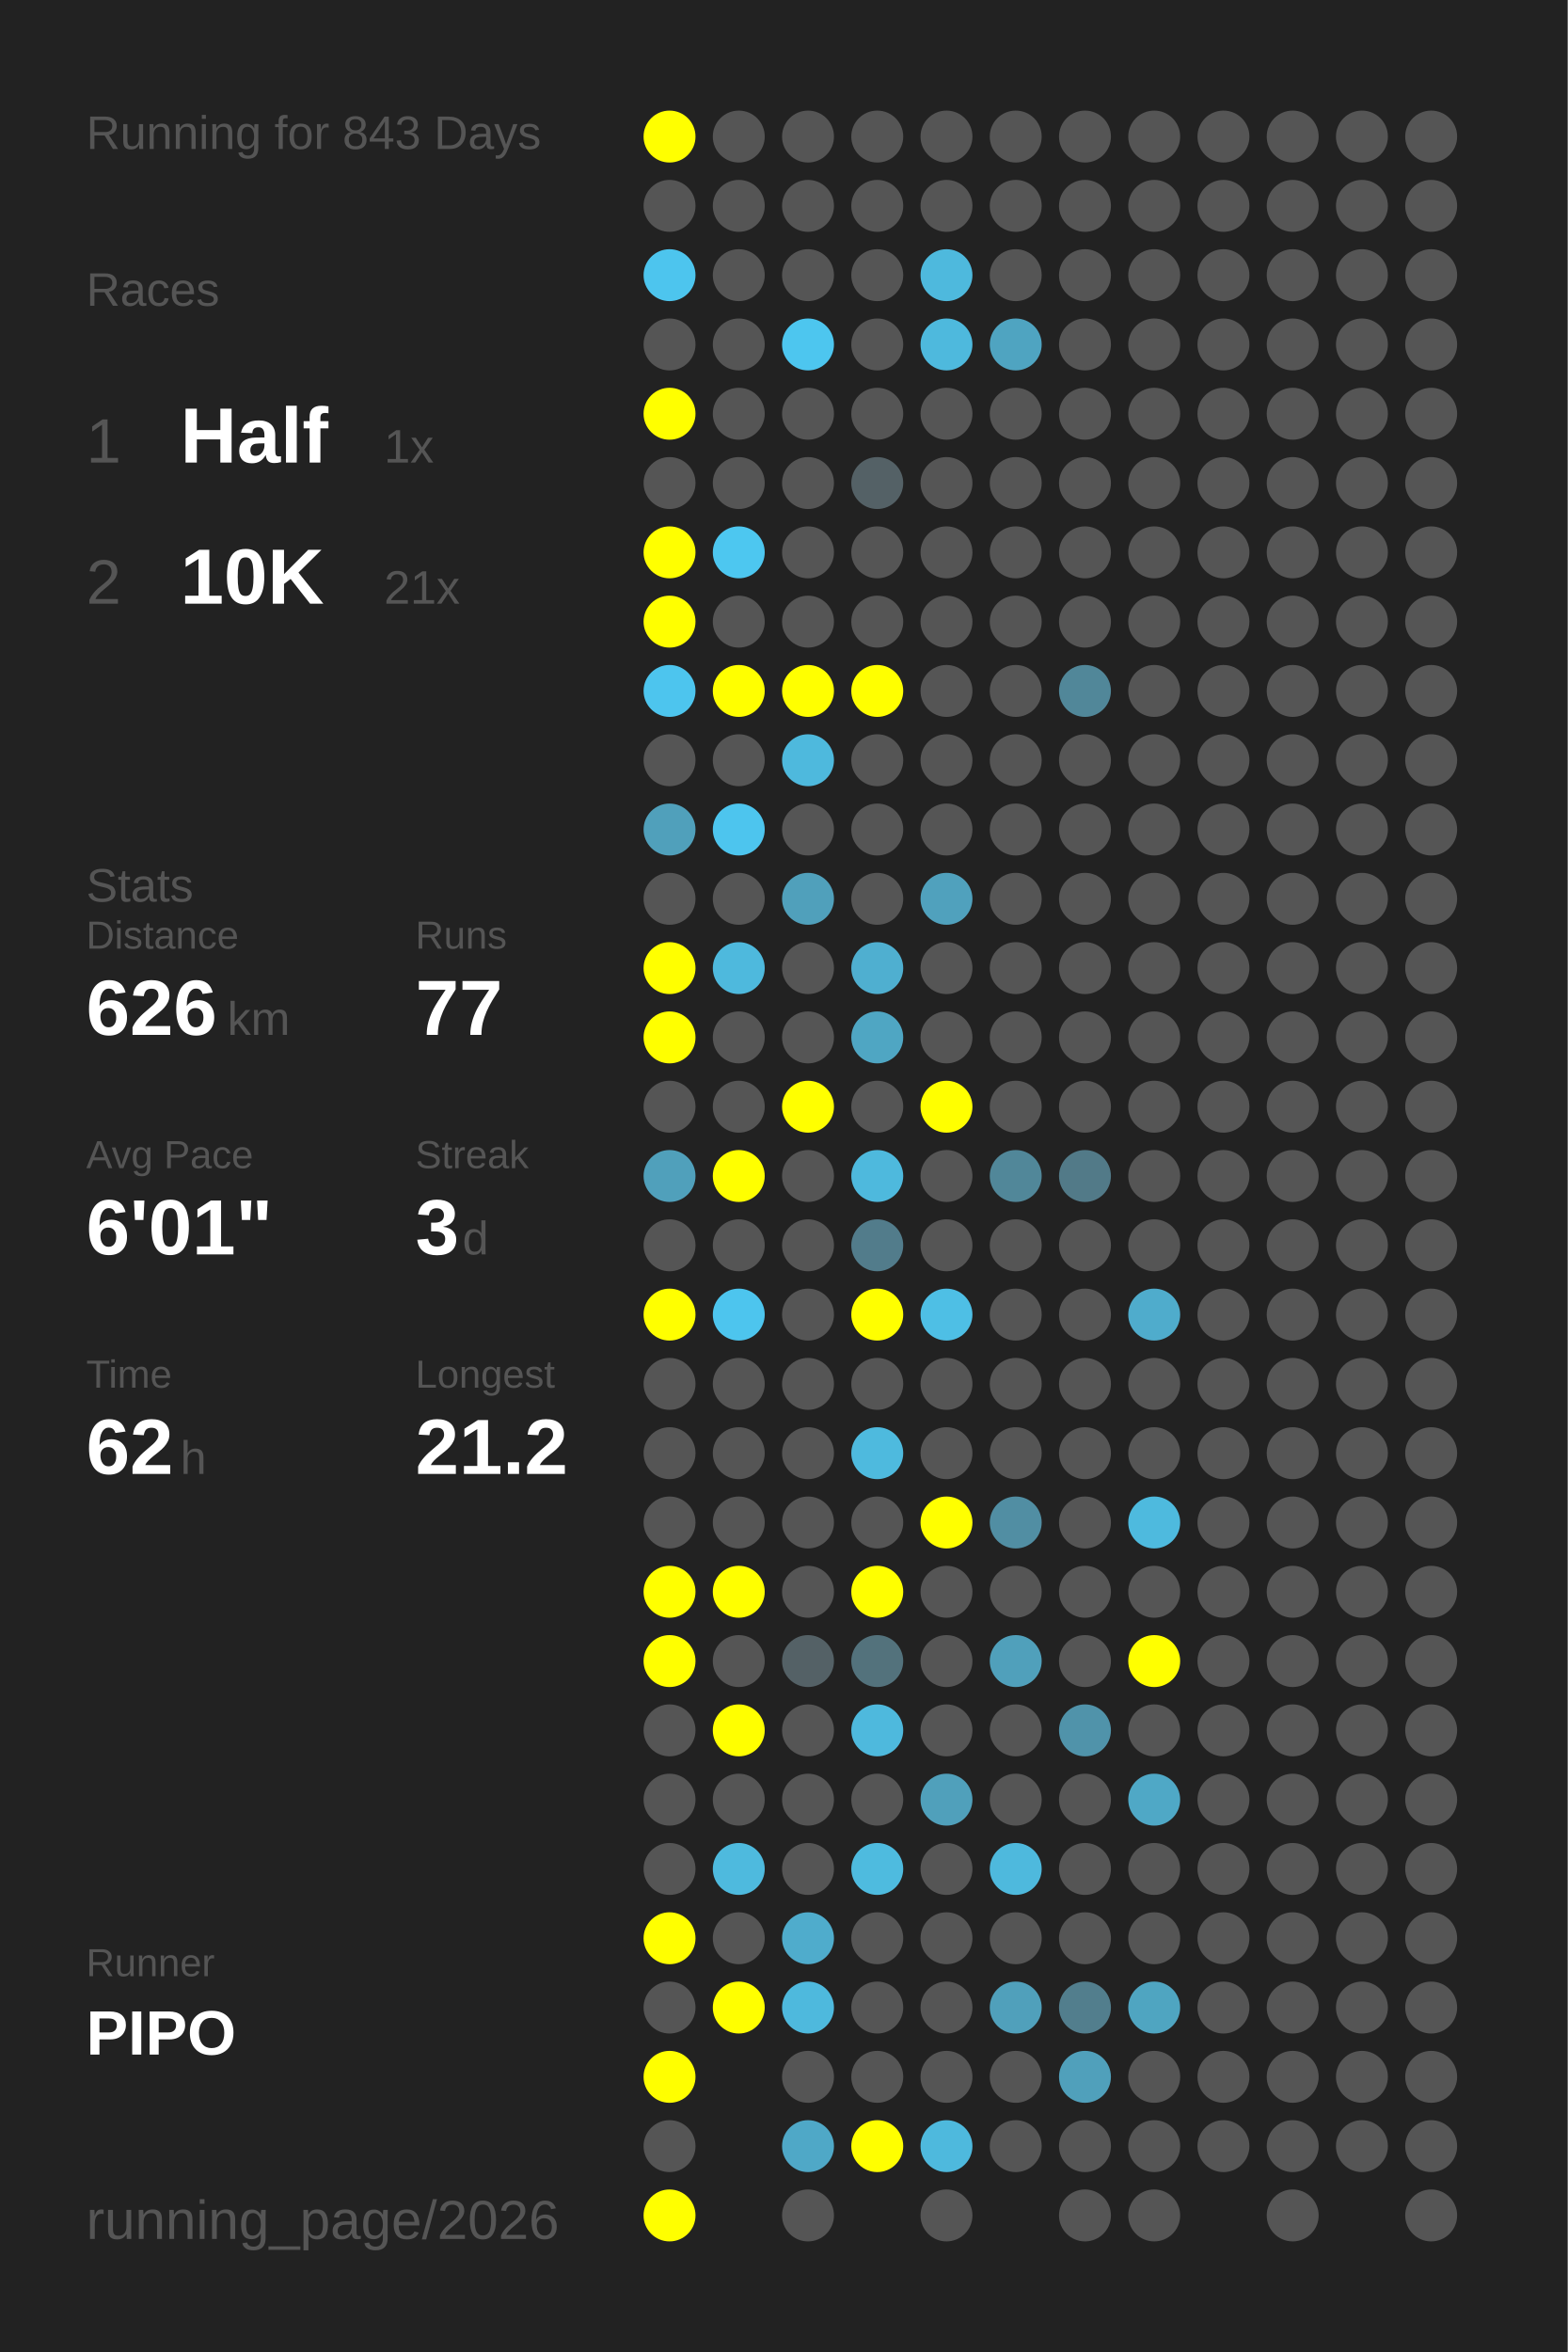
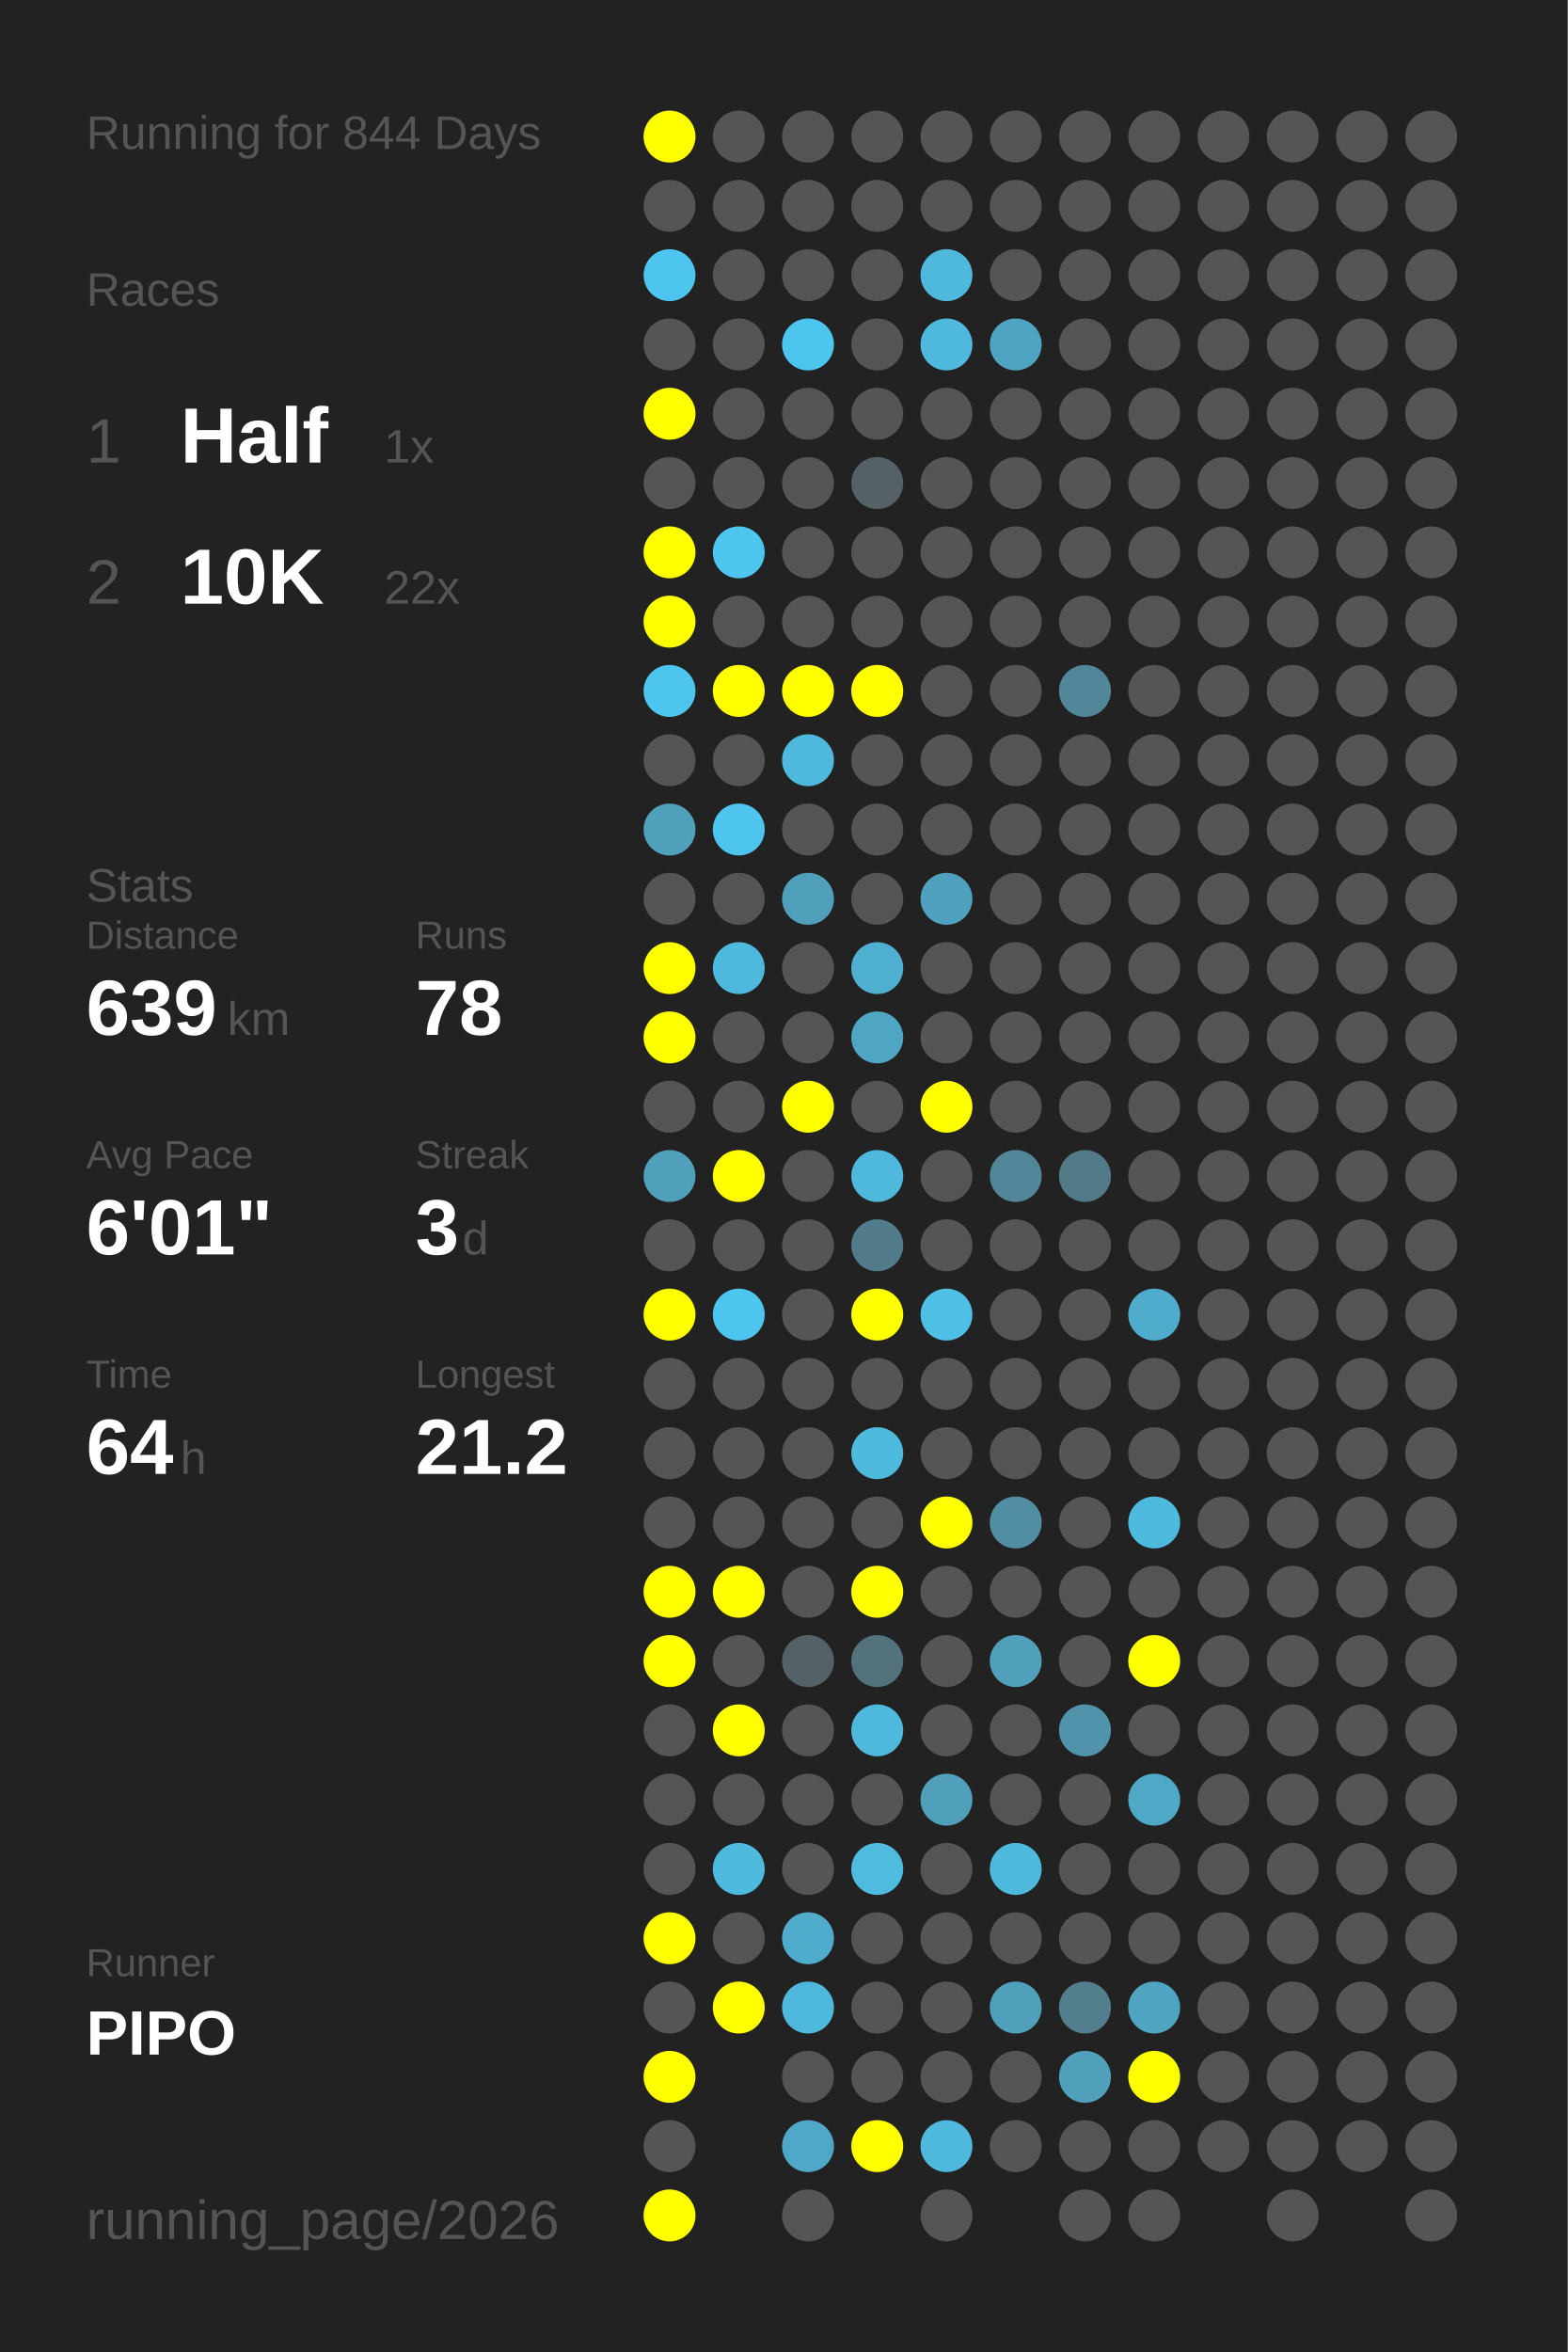
<svg xmlns="http://www.w3.org/2000/svg" baseProfile="full" height="300mm" version="1.1" viewBox="0,0,200,300" width="200mm">
  <defs />
  <rect fill="#222222" height="300" width="200" x="0" y="0" />
-   <text fill="#555555" style="font-size:6px; font-family:Arial;" x="11" y="19">Running for 843 Days</text>
+   <text fill="#555555" style="font-size:6px; font-family:Arial;" x="11" y="19">Running for 844 Days</text>
  <text fill="#555555" style="font-size:6px; font-family:Arial;" x="11" y="39">Races</text>
  <text fill="#555555" style="font-size:8px; font-family:Arial;" x="11" y="59">1</text>
  <text fill="#FFFFFF" style="font-size:10px; font-family:Arial; font-weight:bold;" x="23" y="59">Half</text>
  <text fill="#555555" style="font-size:6px; font-family:Arial;" x="49" y="59">1x</text>
  <text fill="#555555" style="font-size:8px; font-family:Arial;" x="11" y="77">2</text>
  <text fill="#FFFFFF" style="font-size:10px; font-family:Arial; font-weight:bold;" x="23" y="77">10K</text>
-   <text fill="#555555" style="font-size:6px; font-family:Arial;" x="49" y="77">21x</text>
+   <text fill="#555555" style="font-size:6px; font-family:Arial;" x="49" y="77">22x</text>
  <text fill="#555555" style="font-size:6px; font-family:Arial;" x="11" y="115">Stats</text>
  <text fill="#555555" style="font-size:5px; font-family:Arial;" x="11" y="121">Distance</text>
-   <text fill="#FFFFFF" style="font-size:10px; font-family:Arial; font-weight:bold;" x="11" y="132">626</text>
+   <text fill="#FFFFFF" style="font-size:10px; font-family:Arial; font-weight:bold;" x="11" y="132">639</text>
  <text fill="#555555" style="font-size:6px; font-family:Arial;" x="29" y="132">km</text>
  <text fill="#555555" style="font-size:5px; font-family:Arial;" x="53" y="121">Runs</text>
-   <text fill="#FFFFFF" style="font-size:10px; font-family:Arial; font-weight:bold;" x="53" y="132">77</text>
+   <text fill="#FFFFFF" style="font-size:10px; font-family:Arial; font-weight:bold;" x="53" y="132">78</text>
  <text fill="#555555" style="font-size:5px; font-family:Arial;" x="11" y="149">Avg Pace</text>
  <text fill="#FFFFFF" style="font-size:10px; font-family:Arial; font-weight:bold;" x="11" y="160">6'01"</text>
  <text fill="#555555" style="font-size:5px; font-family:Arial;" x="53" y="149">Streak</text>
  <text fill="#FFFFFF" style="font-size:10px; font-family:Arial; font-weight:bold;" x="53" y="160">3</text>
  <text fill="#555555" style="font-size:6px; font-family:Arial;" x="59" y="160">d</text>
  <text fill="#555555" style="font-size:5px; font-family:Arial;" x="11" y="177">Time</text>
-   <text fill="#FFFFFF" style="font-size:10px; font-family:Arial; font-weight:bold;" x="11" y="188">62</text>
+   <text fill="#FFFFFF" style="font-size:10px; font-family:Arial; font-weight:bold;" x="11" y="188">64</text>
  <text fill="#555555" style="font-size:6px; font-family:Arial;" x="23" y="188">h</text>
  <text fill="#555555" style="font-size:5px; font-family:Arial;" x="53" y="177">Longest</text>
  <text fill="#FFFFFF" style="font-size:10px; font-family:Arial; font-weight:bold;" x="53" y="188">21.2</text>
  <text fill="#555555" style="font-size:5px; font-family:Arial;" x="11" y="252.065">Runner</text>
  <text fill="#FFFFFF" style="font-size:8px; font-family:Arial; font-weight:bold;" x="11" y="262.065">PIPO</text>
  <text fill="#555555" style="font-size:7px; font-family:Arial;" x="11" y="285.581">running_page/2026</text>
  <circle cx="85.417" cy="17.419" fill="#FFFF00" r="3.312" />
  <circle cx="85.417" cy="26.258" fill="#555555" r="3.312" />
  <circle cx="85.417" cy="35.097" fill="#4dc5ee" r="3.312" />
  <circle cx="85.417" cy="43.935" fill="#555555" r="3.312" />
  <circle cx="85.417" cy="52.774" fill="#FFFF00" r="3.312" />
  <circle cx="85.417" cy="61.613" fill="#555555" r="3.312" />
  <circle cx="85.417" cy="70.452" fill="#FFFF00" r="3.312" />
  <circle cx="85.417" cy="79.29" fill="#FFFF00" r="3.312" />
  <circle cx="85.417" cy="88.129" fill="#4dc5ee" r="3.312" />
  <circle cx="85.417" cy="96.968" fill="#555555" r="3.312" />
  <circle cx="85.417" cy="105.806" fill="#50a0bb" r="3.312" />
  <circle cx="85.417" cy="114.645" fill="#555555" r="3.312" />
  <circle cx="85.417" cy="123.484" fill="#FFFF00" r="3.312" />
  <circle cx="85.417" cy="132.323" fill="#FFFF00" r="3.312" />
  <circle cx="85.417" cy="141.161" fill="#555555" r="3.312" />
  <circle cx="85.417" cy="150" fill="#50a0bb" r="3.312" />
  <circle cx="85.417" cy="158.839" fill="#555555" r="3.312" />
  <circle cx="85.417" cy="167.677" fill="#FFFF00" r="3.312" />
  <circle cx="85.417" cy="176.516" fill="#555555" r="3.312" />
  <circle cx="85.417" cy="185.355" fill="#555555" r="3.312" />
  <circle cx="85.417" cy="194.194" fill="#555555" r="3.312" />
  <circle cx="85.417" cy="203.032" fill="#FFFF00" r="3.312" />
  <circle cx="85.417" cy="211.871" fill="#FFFF00" r="3.312" />
  <circle cx="85.417" cy="220.71" fill="#555555" r="3.312" />
  <circle cx="85.417" cy="229.548" fill="#555555" r="3.312" />
  <circle cx="85.417" cy="238.387" fill="#555555" r="3.312" />
  <circle cx="85.417" cy="247.226" fill="#FFFF00" r="3.312" />
  <circle cx="85.417" cy="256.065" fill="#555555" r="3.312" />
  <circle cx="85.417" cy="264.903" fill="#FFFF00" r="3.312" />
  <circle cx="85.417" cy="273.742" fill="#555555" r="3.312" />
  <circle cx="85.417" cy="282.581" fill="#FFFF00" r="3.312" />
  <circle cx="94.25" cy="17.419" fill="#555555" r="3.312" />
  <circle cx="94.25" cy="26.258" fill="#555555" r="3.312" />
  <circle cx="94.25" cy="35.097" fill="#555555" r="3.312" />
  <circle cx="94.25" cy="43.935" fill="#555555" r="3.312" />
  <circle cx="94.25" cy="52.774" fill="#555555" r="3.312" />
  <circle cx="94.25" cy="61.613" fill="#555555" r="3.312" />
  <circle cx="94.25" cy="70.452" fill="#4dc7f0" r="3.312" />
  <circle cx="94.25" cy="79.29" fill="#555555" r="3.312" />
  <circle cx="94.25" cy="88.129" fill="#FFFF00" r="3.312" />
  <circle cx="94.25" cy="96.968" fill="#555555" r="3.312" />
  <circle cx="94.25" cy="105.806" fill="#4dc5ee" r="3.312" />
  <circle cx="94.25" cy="114.645" fill="#555555" r="3.312" />
  <circle cx="94.25" cy="123.484" fill="#4eb9dd" r="3.312" />
  <circle cx="94.25" cy="132.323" fill="#555555" r="3.312" />
  <circle cx="94.25" cy="141.161" fill="#555555" r="3.312" />
  <circle cx="94.25" cy="150" fill="#FFFF00" r="3.312" />
  <circle cx="94.25" cy="158.839" fill="#555555" r="3.312" />
  <circle cx="94.25" cy="167.677" fill="#4dc5ee" r="3.312" />
  <circle cx="94.25" cy="176.516" fill="#555555" r="3.312" />
  <circle cx="94.25" cy="185.355" fill="#555555" r="3.312" />
  <circle cx="94.25" cy="194.194" fill="#555555" r="3.312" />
  <circle cx="94.25" cy="203.032" fill="#FFFF00" r="3.312" />
  <circle cx="94.25" cy="211.871" fill="#555555" r="3.312" />
  <circle cx="94.25" cy="220.71" fill="#FFFF00" r="3.312" />
  <circle cx="94.25" cy="229.548" fill="#555555" r="3.312" />
  <circle cx="94.25" cy="238.387" fill="#4ebade" r="3.312" />
  <circle cx="94.25" cy="247.226" fill="#555555" r="3.312" />
  <circle cx="94.25" cy="256.065" fill="#FFFF00" r="3.312" />
  <circle cx="103.083" cy="17.419" fill="#555555" r="3.312" />
  <circle cx="103.083" cy="26.258" fill="#555555" r="3.312" />
  <circle cx="103.083" cy="35.097" fill="#555555" r="3.312" />
  <circle cx="103.083" cy="43.935" fill="#4dc6ef" r="3.312" />
  <circle cx="103.083" cy="52.774" fill="#555555" r="3.312" />
  <circle cx="103.083" cy="61.613" fill="#555555" r="3.312" />
  <circle cx="103.083" cy="70.452" fill="#555555" r="3.312" />
  <circle cx="103.083" cy="79.29" fill="#555555" r="3.312" />
  <circle cx="103.083" cy="88.129" fill="#FFFF00" r="3.312" />
  <circle cx="103.083" cy="96.968" fill="#4eb9dd" r="3.312" />
  <circle cx="103.083" cy="105.806" fill="#555555" r="3.312" />
  <circle cx="103.083" cy="114.645" fill="#50a0bb" r="3.312" />
  <circle cx="103.083" cy="123.484" fill="#555555" r="3.312" />
  <circle cx="103.083" cy="132.323" fill="#555555" r="3.312" />
  <circle cx="103.083" cy="141.161" fill="#FFFF00" r="3.312" />
  <circle cx="103.083" cy="150" fill="#555555" r="3.312" />
  <circle cx="103.083" cy="158.839" fill="#555555" r="3.312" />
  <circle cx="103.083" cy="167.677" fill="#555555" r="3.312" />
  <circle cx="103.083" cy="176.516" fill="#555555" r="3.312" />
  <circle cx="103.083" cy="185.355" fill="#555555" r="3.312" />
  <circle cx="103.083" cy="194.194" fill="#555555" r="3.312" />
  <circle cx="103.083" cy="203.032" fill="#555555" r="3.312" />
  <circle cx="103.083" cy="211.871" fill="#546166" r="3.312" />
  <circle cx="103.083" cy="220.71" fill="#555555" r="3.312" />
  <circle cx="103.083" cy="229.548" fill="#555555" r="3.312" />
  <circle cx="103.083" cy="238.387" fill="#555555" r="3.312" />
  <circle cx="103.083" cy="247.226" fill="#4faccc" r="3.312" />
  <circle cx="103.083" cy="256.065" fill="#4eb9dd" r="3.312" />
  <circle cx="103.083" cy="264.903" fill="#555555" r="3.312" />
  <circle cx="103.083" cy="273.742" fill="#4fa8c7" r="3.312" />
  <circle cx="103.083" cy="282.581" fill="#555555" r="3.312" />
  <circle cx="111.917" cy="17.419" fill="#555555" r="3.312" />
  <circle cx="111.917" cy="26.258" fill="#555555" r="3.312" />
  <circle cx="111.917" cy="35.097" fill="#555555" r="3.312" />
  <circle cx="111.917" cy="43.935" fill="#555555" r="3.312" />
  <circle cx="111.917" cy="52.774" fill="#555555" r="3.312" />
  <circle cx="111.917" cy="61.613" fill="#546166" r="3.312" />
  <circle cx="111.917" cy="70.452" fill="#555555" r="3.312" />
  <circle cx="111.917" cy="79.29" fill="#555555" r="3.312" />
  <circle cx="111.917" cy="88.129" fill="#FFFF00" r="3.312" />
  <circle cx="111.917" cy="96.968" fill="#555555" r="3.312" />
  <circle cx="111.917" cy="105.806" fill="#555555" r="3.312" />
  <circle cx="111.917" cy="114.645" fill="#555555" r="3.312" />
  <circle cx="111.917" cy="123.484" fill="#4fafd0" r="3.312" />
  <circle cx="111.917" cy="132.323" fill="#4fa6c3" r="3.312" />
  <circle cx="111.917" cy="141.161" fill="#555555" r="3.312" />
  <circle cx="111.917" cy="150" fill="#4eb9dd" r="3.312" />
  <circle cx="111.917" cy="158.839" fill="#527c8b" r="3.312" />
  <circle cx="111.917" cy="167.677" fill="#FFFF00" r="3.312" />
  <circle cx="111.917" cy="176.516" fill="#555555" r="3.312" />
  <circle cx="111.917" cy="185.355" fill="#4ebade" r="3.312" />
  <circle cx="111.917" cy="194.194" fill="#555555" r="3.312" />
  <circle cx="111.917" cy="203.032" fill="#FFFF00" r="3.312" />
  <circle cx="111.917" cy="211.871" fill="#53727c" r="3.312" />
  <circle cx="111.917" cy="220.71" fill="#4eb9dd" r="3.312" />
  <circle cx="111.917" cy="229.548" fill="#555555" r="3.312" />
  <circle cx="111.917" cy="238.387" fill="#4ebbdf" r="3.312" />
  <circle cx="111.917" cy="247.226" fill="#555555" r="3.312" />
  <circle cx="111.917" cy="256.065" fill="#555555" r="3.312" />
  <circle cx="111.917" cy="264.903" fill="#555555" r="3.312" />
  <circle cx="111.917" cy="273.742" fill="#FFFF00" r="3.312" />
  <circle cx="120.75" cy="17.419" fill="#555555" r="3.312" />
  <circle cx="120.75" cy="26.258" fill="#555555" r="3.312" />
  <circle cx="120.75" cy="35.097" fill="#4eb9dd" r="3.312" />
  <circle cx="120.75" cy="43.935" fill="#4eb9dd" r="3.312" />
  <circle cx="120.75" cy="52.774" fill="#555555" r="3.312" />
  <circle cx="120.75" cy="61.613" fill="#555555" r="3.312" />
  <circle cx="120.75" cy="70.452" fill="#555555" r="3.312" />
  <circle cx="120.75" cy="79.29" fill="#555555" r="3.312" />
  <circle cx="120.75" cy="88.129" fill="#555555" r="3.312" />
  <circle cx="120.75" cy="96.968" fill="#555555" r="3.312" />
  <circle cx="120.75" cy="105.806" fill="#555555" r="3.312" />
  <circle cx="120.75" cy="114.645" fill="#50a1bd" r="3.312" />
  <circle cx="120.75" cy="123.484" fill="#555555" r="3.312" />
  <circle cx="120.75" cy="132.323" fill="#555555" r="3.312" />
  <circle cx="120.75" cy="141.161" fill="#FFFF00" r="3.312" />
  <circle cx="120.75" cy="150" fill="#555555" r="3.312" />
  <circle cx="120.75" cy="158.839" fill="#555555" r="3.312" />
  <circle cx="120.75" cy="167.677" fill="#4ebfe5" r="3.312" />
  <circle cx="120.75" cy="176.516" fill="#555555" r="3.312" />
  <circle cx="120.75" cy="185.355" fill="#555555" r="3.312" />
  <circle cx="120.75" cy="194.194" fill="#FFFF00" r="3.312" />
  <circle cx="120.75" cy="203.032" fill="#555555" r="3.312" />
  <circle cx="120.75" cy="211.871" fill="#555555" r="3.312" />
  <circle cx="120.75" cy="220.71" fill="#555555" r="3.312" />
  <circle cx="120.75" cy="229.548" fill="#50a0bb" r="3.312" />
  <circle cx="120.75" cy="238.387" fill="#555555" r="3.312" />
  <circle cx="120.75" cy="247.226" fill="#555555" r="3.312" />
  <circle cx="120.75" cy="256.065" fill="#555555" r="3.312" />
  <circle cx="120.75" cy="264.903" fill="#555555" r="3.312" />
  <circle cx="120.75" cy="273.742" fill="#4eb9dd" r="3.312" />
  <circle cx="120.75" cy="282.581" fill="#555555" r="3.312" />
  <circle cx="129.583" cy="17.419" fill="#555555" r="3.312" />
  <circle cx="129.583" cy="26.258" fill="#555555" r="3.312" />
  <circle cx="129.583" cy="35.097" fill="#555555" r="3.312" />
  <circle cx="129.583" cy="43.935" fill="#4fa4c1" r="3.312" />
  <circle cx="129.583" cy="52.774" fill="#555555" r="3.312" />
  <circle cx="129.583" cy="61.613" fill="#555555" r="3.312" />
  <circle cx="129.583" cy="70.452" fill="#555555" r="3.312" />
  <circle cx="129.583" cy="79.29" fill="#555555" r="3.312" />
  <circle cx="129.583" cy="88.129" fill="#555555" r="3.312" />
  <circle cx="129.583" cy="96.968" fill="#555555" r="3.312" />
  <circle cx="129.583" cy="105.806" fill="#555555" r="3.312" />
  <circle cx="129.583" cy="114.645" fill="#555555" r="3.312" />
  <circle cx="129.583" cy="123.484" fill="#555555" r="3.312" />
  <circle cx="129.583" cy="132.323" fill="#555555" r="3.312" />
  <circle cx="129.583" cy="141.161" fill="#555555" r="3.312" />
  <circle cx="129.583" cy="150" fill="#518799" r="3.312" />
  <circle cx="129.583" cy="158.839" fill="#555555" r="3.312" />
  <circle cx="129.583" cy="167.677" fill="#555555" r="3.312" />
  <circle cx="129.583" cy="176.516" fill="#555555" r="3.312" />
  <circle cx="129.583" cy="185.355" fill="#555555" r="3.312" />
  <circle cx="129.583" cy="194.194" fill="#518ea3" r="3.312" />
  <circle cx="129.583" cy="203.032" fill="#555555" r="3.312" />
  <circle cx="129.583" cy="211.871" fill="#50a0bb" r="3.312" />
  <circle cx="129.583" cy="220.71" fill="#555555" r="3.312" />
  <circle cx="129.583" cy="229.548" fill="#555555" r="3.312" />
  <circle cx="129.583" cy="238.387" fill="#4eb9dd" r="3.312" />
  <circle cx="129.583" cy="247.226" fill="#555555" r="3.312" />
  <circle cx="129.583" cy="256.065" fill="#50a0bb" r="3.312" />
  <circle cx="129.583" cy="264.903" fill="#555555" r="3.312" />
  <circle cx="129.583" cy="273.742" fill="#555555" r="3.312" />
  <circle cx="138.417" cy="17.419" fill="#555555" r="3.312" />
  <circle cx="138.417" cy="26.258" fill="#555555" r="3.312" />
  <circle cx="138.417" cy="35.097" fill="#555555" r="3.312" />
  <circle cx="138.417" cy="43.935" fill="#555555" r="3.312" />
  <circle cx="138.417" cy="52.774" fill="#555555" r="3.312" />
  <circle cx="138.417" cy="61.613" fill="#555555" r="3.312" />
  <circle cx="138.417" cy="70.452" fill="#555555" r="3.312" />
  <circle cx="138.417" cy="79.29" fill="#555555" r="3.312" />
  <circle cx="138.417" cy="88.129" fill="#518799" r="3.312" />
  <circle cx="138.417" cy="96.968" fill="#555555" r="3.312" />
  <circle cx="138.417" cy="105.806" fill="#555555" r="3.312" />
  <circle cx="138.417" cy="114.645" fill="#555555" r="3.312" />
  <circle cx="138.417" cy="123.484" fill="#555555" r="3.312" />
  <circle cx="138.417" cy="132.323" fill="#555555" r="3.312" />
  <circle cx="138.417" cy="141.161" fill="#555555" r="3.312" />
  <circle cx="138.417" cy="150" fill="#527a88" r="3.312" />
  <circle cx="138.417" cy="158.839" fill="#555555" r="3.312" />
  <circle cx="138.417" cy="167.677" fill="#555555" r="3.312" />
  <circle cx="138.417" cy="176.516" fill="#555555" r="3.312" />
  <circle cx="138.417" cy="185.355" fill="#555555" r="3.312" />
  <circle cx="138.417" cy="194.194" fill="#555555" r="3.312" />
  <circle cx="138.417" cy="203.032" fill="#555555" r="3.312" />
  <circle cx="138.417" cy="211.871" fill="#555555" r="3.312" />
  <circle cx="138.417" cy="220.71" fill="#5093aa" r="3.312" />
  <circle cx="138.417" cy="229.548" fill="#555555" r="3.312" />
  <circle cx="138.417" cy="238.387" fill="#555555" r="3.312" />
  <circle cx="138.417" cy="247.226" fill="#555555" r="3.312" />
  <circle cx="138.417" cy="256.065" fill="#527e8d" r="3.312" />
  <circle cx="138.417" cy="264.903" fill="#50a0bb" r="3.312" />
  <circle cx="138.417" cy="273.742" fill="#555555" r="3.312" />
  <circle cx="138.417" cy="282.581" fill="#555555" r="3.312" />
  <circle cx="147.25" cy="17.419" fill="#555555" r="3.312" />
  <circle cx="147.25" cy="26.258" fill="#555555" r="3.312" />
  <circle cx="147.25" cy="35.097" fill="#555555" r="3.312" />
  <circle cx="147.25" cy="43.935" fill="#555555" r="3.312" />
  <circle cx="147.25" cy="52.774" fill="#555555" r="3.312" />
  <circle cx="147.25" cy="61.613" fill="#555555" r="3.312" />
  <circle cx="147.25" cy="70.452" fill="#555555" r="3.312" />
  <circle cx="147.25" cy="79.29" fill="#555555" r="3.312" />
  <circle cx="147.25" cy="88.129" fill="#555555" r="3.312" />
  <circle cx="147.25" cy="96.968" fill="#555555" r="3.312" />
  <circle cx="147.25" cy="105.806" fill="#555555" r="3.312" />
  <circle cx="147.25" cy="114.645" fill="#555555" r="3.312" />
  <circle cx="147.25" cy="123.484" fill="#555555" r="3.312" />
  <circle cx="147.25" cy="132.323" fill="#555555" r="3.312" />
  <circle cx="147.25" cy="141.161" fill="#555555" r="3.312" />
  <circle cx="147.25" cy="150" fill="#555555" r="3.312" />
  <circle cx="147.25" cy="158.839" fill="#555555" r="3.312" />
  <circle cx="147.25" cy="167.677" fill="#4faccc" r="3.312" />
  <circle cx="147.25" cy="176.516" fill="#555555" r="3.312" />
  <circle cx="147.25" cy="185.355" fill="#555555" r="3.312" />
  <circle cx="147.25" cy="194.194" fill="#4ebade" r="3.312" />
  <circle cx="147.25" cy="203.032" fill="#555555" r="3.312" />
  <circle cx="147.25" cy="211.871" fill="#FFFF00" r="3.312" />
  <circle cx="147.25" cy="220.71" fill="#555555" r="3.312" />
  <circle cx="147.25" cy="229.548" fill="#4fa8c6" r="3.312" />
  <circle cx="147.25" cy="238.387" fill="#555555" r="3.312" />
  <circle cx="147.25" cy="247.226" fill="#555555" r="3.312" />
  <circle cx="147.25" cy="256.065" fill="#4fa5c1" r="3.312" />
-   <circle cx="147.25" cy="264.903" fill="#555555" r="3.312" />
+   <circle cx="147.25" cy="264.903" fill="#FFFF00" r="3.312" />
  <circle cx="147.25" cy="273.742" fill="#555555" r="3.312" />
  <circle cx="147.25" cy="282.581" fill="#555555" r="3.312" />
  <circle cx="156.083" cy="17.419" fill="#555555" r="3.312" />
  <circle cx="156.083" cy="26.258" fill="#555555" r="3.312" />
  <circle cx="156.083" cy="35.097" fill="#555555" r="3.312" />
  <circle cx="156.083" cy="43.935" fill="#555555" r="3.312" />
  <circle cx="156.083" cy="52.774" fill="#555555" r="3.312" />
  <circle cx="156.083" cy="61.613" fill="#555555" r="3.312" />
  <circle cx="156.083" cy="70.452" fill="#555555" r="3.312" />
  <circle cx="156.083" cy="79.29" fill="#555555" r="3.312" />
  <circle cx="156.083" cy="88.129" fill="#555555" r="3.312" />
  <circle cx="156.083" cy="96.968" fill="#555555" r="3.312" />
  <circle cx="156.083" cy="105.806" fill="#555555" r="3.312" />
  <circle cx="156.083" cy="114.645" fill="#555555" r="3.312" />
  <circle cx="156.083" cy="123.484" fill="#555555" r="3.312" />
  <circle cx="156.083" cy="132.323" fill="#555555" r="3.312" />
  <circle cx="156.083" cy="141.161" fill="#555555" r="3.312" />
  <circle cx="156.083" cy="150" fill="#555555" r="3.312" />
  <circle cx="156.083" cy="158.839" fill="#555555" r="3.312" />
  <circle cx="156.083" cy="167.677" fill="#555555" r="3.312" />
  <circle cx="156.083" cy="176.516" fill="#555555" r="3.312" />
  <circle cx="156.083" cy="185.355" fill="#555555" r="3.312" />
  <circle cx="156.083" cy="194.194" fill="#555555" r="3.312" />
  <circle cx="156.083" cy="203.032" fill="#555555" r="3.312" />
  <circle cx="156.083" cy="211.871" fill="#555555" r="3.312" />
  <circle cx="156.083" cy="220.71" fill="#555555" r="3.312" />
  <circle cx="156.083" cy="229.548" fill="#555555" r="3.312" />
  <circle cx="156.083" cy="238.387" fill="#555555" r="3.312" />
  <circle cx="156.083" cy="247.226" fill="#555555" r="3.312" />
  <circle cx="156.083" cy="256.065" fill="#555555" r="3.312" />
  <circle cx="156.083" cy="264.903" fill="#555555" r="3.312" />
  <circle cx="156.083" cy="273.742" fill="#555555" r="3.312" />
  <circle cx="164.917" cy="17.419" fill="#555555" r="3.312" />
  <circle cx="164.917" cy="26.258" fill="#555555" r="3.312" />
  <circle cx="164.917" cy="35.097" fill="#555555" r="3.312" />
  <circle cx="164.917" cy="43.935" fill="#555555" r="3.312" />
  <circle cx="164.917" cy="52.774" fill="#555555" r="3.312" />
  <circle cx="164.917" cy="61.613" fill="#555555" r="3.312" />
  <circle cx="164.917" cy="70.452" fill="#555555" r="3.312" />
  <circle cx="164.917" cy="79.29" fill="#555555" r="3.312" />
  <circle cx="164.917" cy="88.129" fill="#555555" r="3.312" />
  <circle cx="164.917" cy="96.968" fill="#555555" r="3.312" />
  <circle cx="164.917" cy="105.806" fill="#555555" r="3.312" />
  <circle cx="164.917" cy="114.645" fill="#555555" r="3.312" />
  <circle cx="164.917" cy="123.484" fill="#555555" r="3.312" />
  <circle cx="164.917" cy="132.323" fill="#555555" r="3.312" />
  <circle cx="164.917" cy="141.161" fill="#555555" r="3.312" />
  <circle cx="164.917" cy="150" fill="#555555" r="3.312" />
  <circle cx="164.917" cy="158.839" fill="#555555" r="3.312" />
  <circle cx="164.917" cy="167.677" fill="#555555" r="3.312" />
  <circle cx="164.917" cy="176.516" fill="#555555" r="3.312" />
  <circle cx="164.917" cy="185.355" fill="#555555" r="3.312" />
  <circle cx="164.917" cy="194.194" fill="#555555" r="3.312" />
  <circle cx="164.917" cy="203.032" fill="#555555" r="3.312" />
  <circle cx="164.917" cy="211.871" fill="#555555" r="3.312" />
  <circle cx="164.917" cy="220.71" fill="#555555" r="3.312" />
  <circle cx="164.917" cy="229.548" fill="#555555" r="3.312" />
  <circle cx="164.917" cy="238.387" fill="#555555" r="3.312" />
  <circle cx="164.917" cy="247.226" fill="#555555" r="3.312" />
  <circle cx="164.917" cy="256.065" fill="#555555" r="3.312" />
  <circle cx="164.917" cy="264.903" fill="#555555" r="3.312" />
  <circle cx="164.917" cy="273.742" fill="#555555" r="3.312" />
  <circle cx="164.917" cy="282.581" fill="#555555" r="3.312" />
  <circle cx="173.75" cy="17.419" fill="#555555" r="3.312" />
  <circle cx="173.75" cy="26.258" fill="#555555" r="3.312" />
  <circle cx="173.75" cy="35.097" fill="#555555" r="3.312" />
  <circle cx="173.75" cy="43.935" fill="#555555" r="3.312" />
  <circle cx="173.75" cy="52.774" fill="#555555" r="3.312" />
  <circle cx="173.75" cy="61.613" fill="#555555" r="3.312" />
  <circle cx="173.75" cy="70.452" fill="#555555" r="3.312" />
  <circle cx="173.75" cy="79.29" fill="#555555" r="3.312" />
  <circle cx="173.75" cy="88.129" fill="#555555" r="3.312" />
  <circle cx="173.75" cy="96.968" fill="#555555" r="3.312" />
  <circle cx="173.75" cy="105.806" fill="#555555" r="3.312" />
  <circle cx="173.75" cy="114.645" fill="#555555" r="3.312" />
  <circle cx="173.75" cy="123.484" fill="#555555" r="3.312" />
  <circle cx="173.75" cy="132.323" fill="#555555" r="3.312" />
  <circle cx="173.75" cy="141.161" fill="#555555" r="3.312" />
  <circle cx="173.75" cy="150" fill="#555555" r="3.312" />
  <circle cx="173.75" cy="158.839" fill="#555555" r="3.312" />
  <circle cx="173.75" cy="167.677" fill="#555555" r="3.312" />
  <circle cx="173.75" cy="176.516" fill="#555555" r="3.312" />
  <circle cx="173.75" cy="185.355" fill="#555555" r="3.312" />
  <circle cx="173.75" cy="194.194" fill="#555555" r="3.312" />
  <circle cx="173.75" cy="203.032" fill="#555555" r="3.312" />
  <circle cx="173.75" cy="211.871" fill="#555555" r="3.312" />
  <circle cx="173.75" cy="220.71" fill="#555555" r="3.312" />
  <circle cx="173.75" cy="229.548" fill="#555555" r="3.312" />
  <circle cx="173.75" cy="238.387" fill="#555555" r="3.312" />
  <circle cx="173.75" cy="247.226" fill="#555555" r="3.312" />
  <circle cx="173.75" cy="256.065" fill="#555555" r="3.312" />
  <circle cx="173.75" cy="264.903" fill="#555555" r="3.312" />
  <circle cx="173.75" cy="273.742" fill="#555555" r="3.312" />
  <circle cx="182.583" cy="17.419" fill="#555555" r="3.312" />
  <circle cx="182.583" cy="26.258" fill="#555555" r="3.312" />
  <circle cx="182.583" cy="35.097" fill="#555555" r="3.312" />
  <circle cx="182.583" cy="43.935" fill="#555555" r="3.312" />
  <circle cx="182.583" cy="52.774" fill="#555555" r="3.312" />
  <circle cx="182.583" cy="61.613" fill="#555555" r="3.312" />
  <circle cx="182.583" cy="70.452" fill="#555555" r="3.312" />
  <circle cx="182.583" cy="79.29" fill="#555555" r="3.312" />
  <circle cx="182.583" cy="88.129" fill="#555555" r="3.312" />
  <circle cx="182.583" cy="96.968" fill="#555555" r="3.312" />
  <circle cx="182.583" cy="105.806" fill="#555555" r="3.312" />
  <circle cx="182.583" cy="114.645" fill="#555555" r="3.312" />
  <circle cx="182.583" cy="123.484" fill="#555555" r="3.312" />
  <circle cx="182.583" cy="132.323" fill="#555555" r="3.312" />
  <circle cx="182.583" cy="141.161" fill="#555555" r="3.312" />
  <circle cx="182.583" cy="150" fill="#555555" r="3.312" />
  <circle cx="182.583" cy="158.839" fill="#555555" r="3.312" />
  <circle cx="182.583" cy="167.677" fill="#555555" r="3.312" />
  <circle cx="182.583" cy="176.516" fill="#555555" r="3.312" />
  <circle cx="182.583" cy="185.355" fill="#555555" r="3.312" />
  <circle cx="182.583" cy="194.194" fill="#555555" r="3.312" />
  <circle cx="182.583" cy="203.032" fill="#555555" r="3.312" />
  <circle cx="182.583" cy="211.871" fill="#555555" r="3.312" />
  <circle cx="182.583" cy="220.71" fill="#555555" r="3.312" />
  <circle cx="182.583" cy="229.548" fill="#555555" r="3.312" />
  <circle cx="182.583" cy="238.387" fill="#555555" r="3.312" />
  <circle cx="182.583" cy="247.226" fill="#555555" r="3.312" />
  <circle cx="182.583" cy="256.065" fill="#555555" r="3.312" />
  <circle cx="182.583" cy="264.903" fill="#555555" r="3.312" />
  <circle cx="182.583" cy="273.742" fill="#555555" r="3.312" />
  <circle cx="182.583" cy="282.581" fill="#555555" r="3.312" />
</svg>
